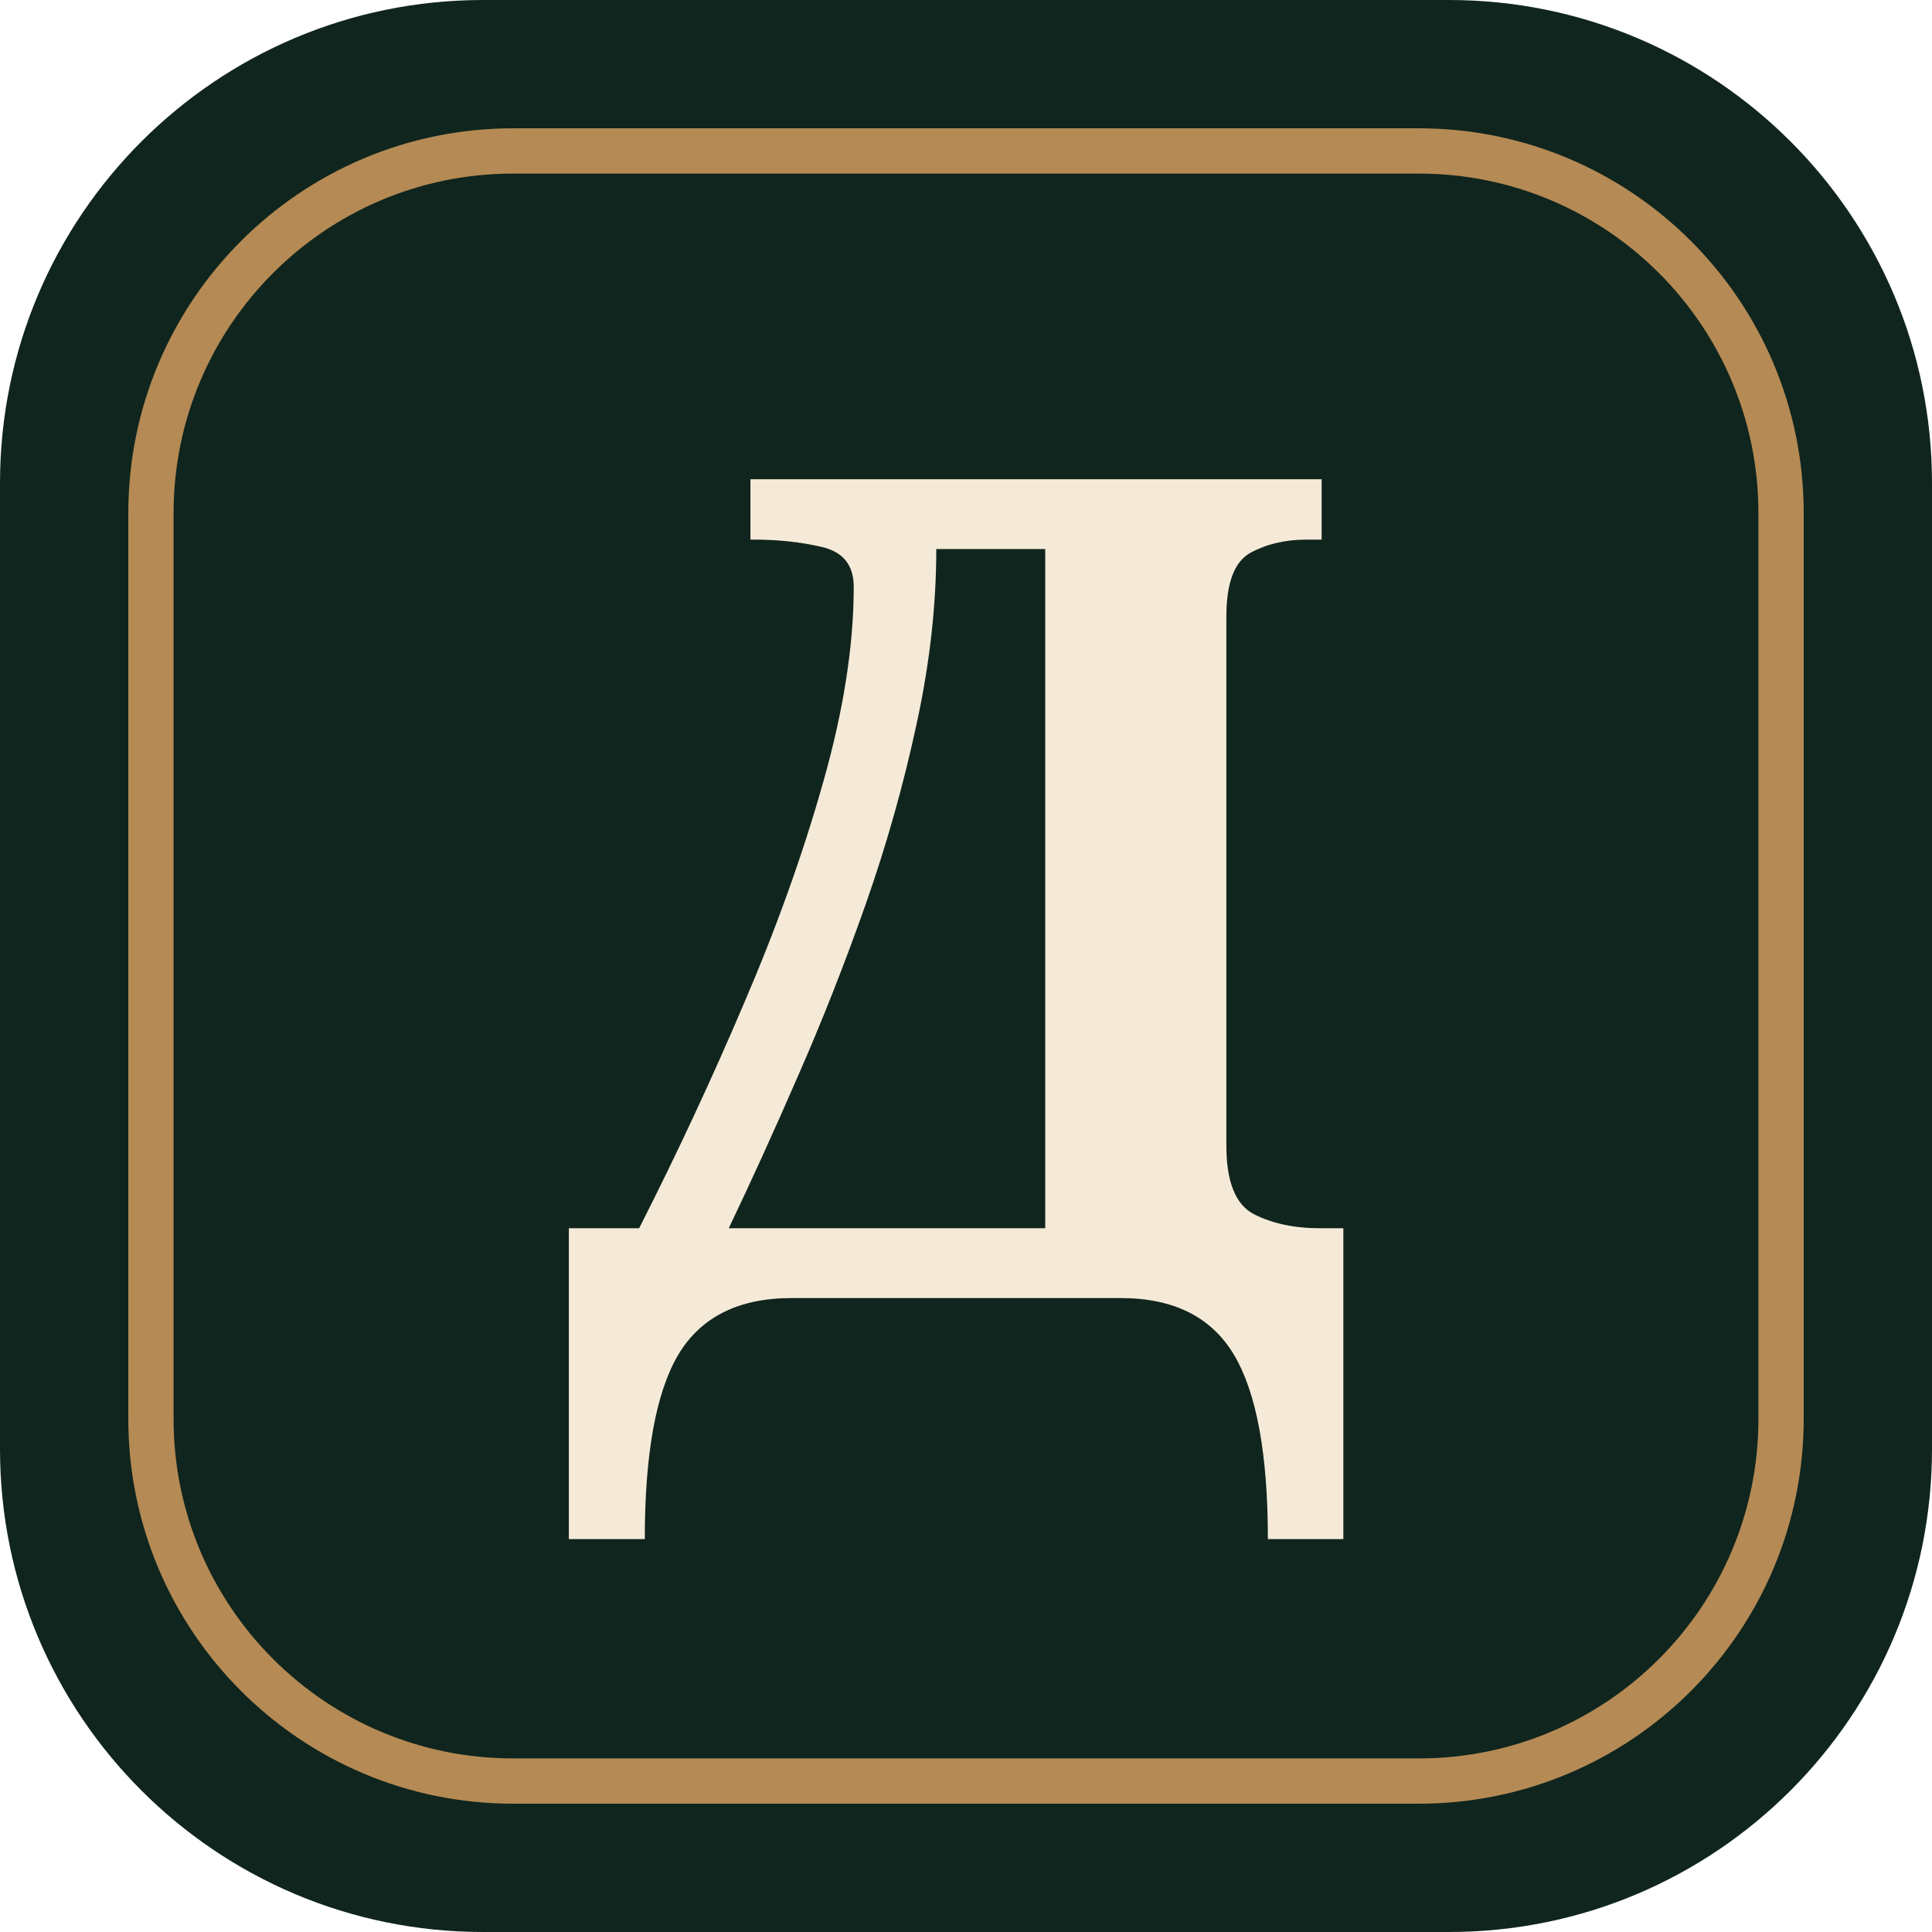
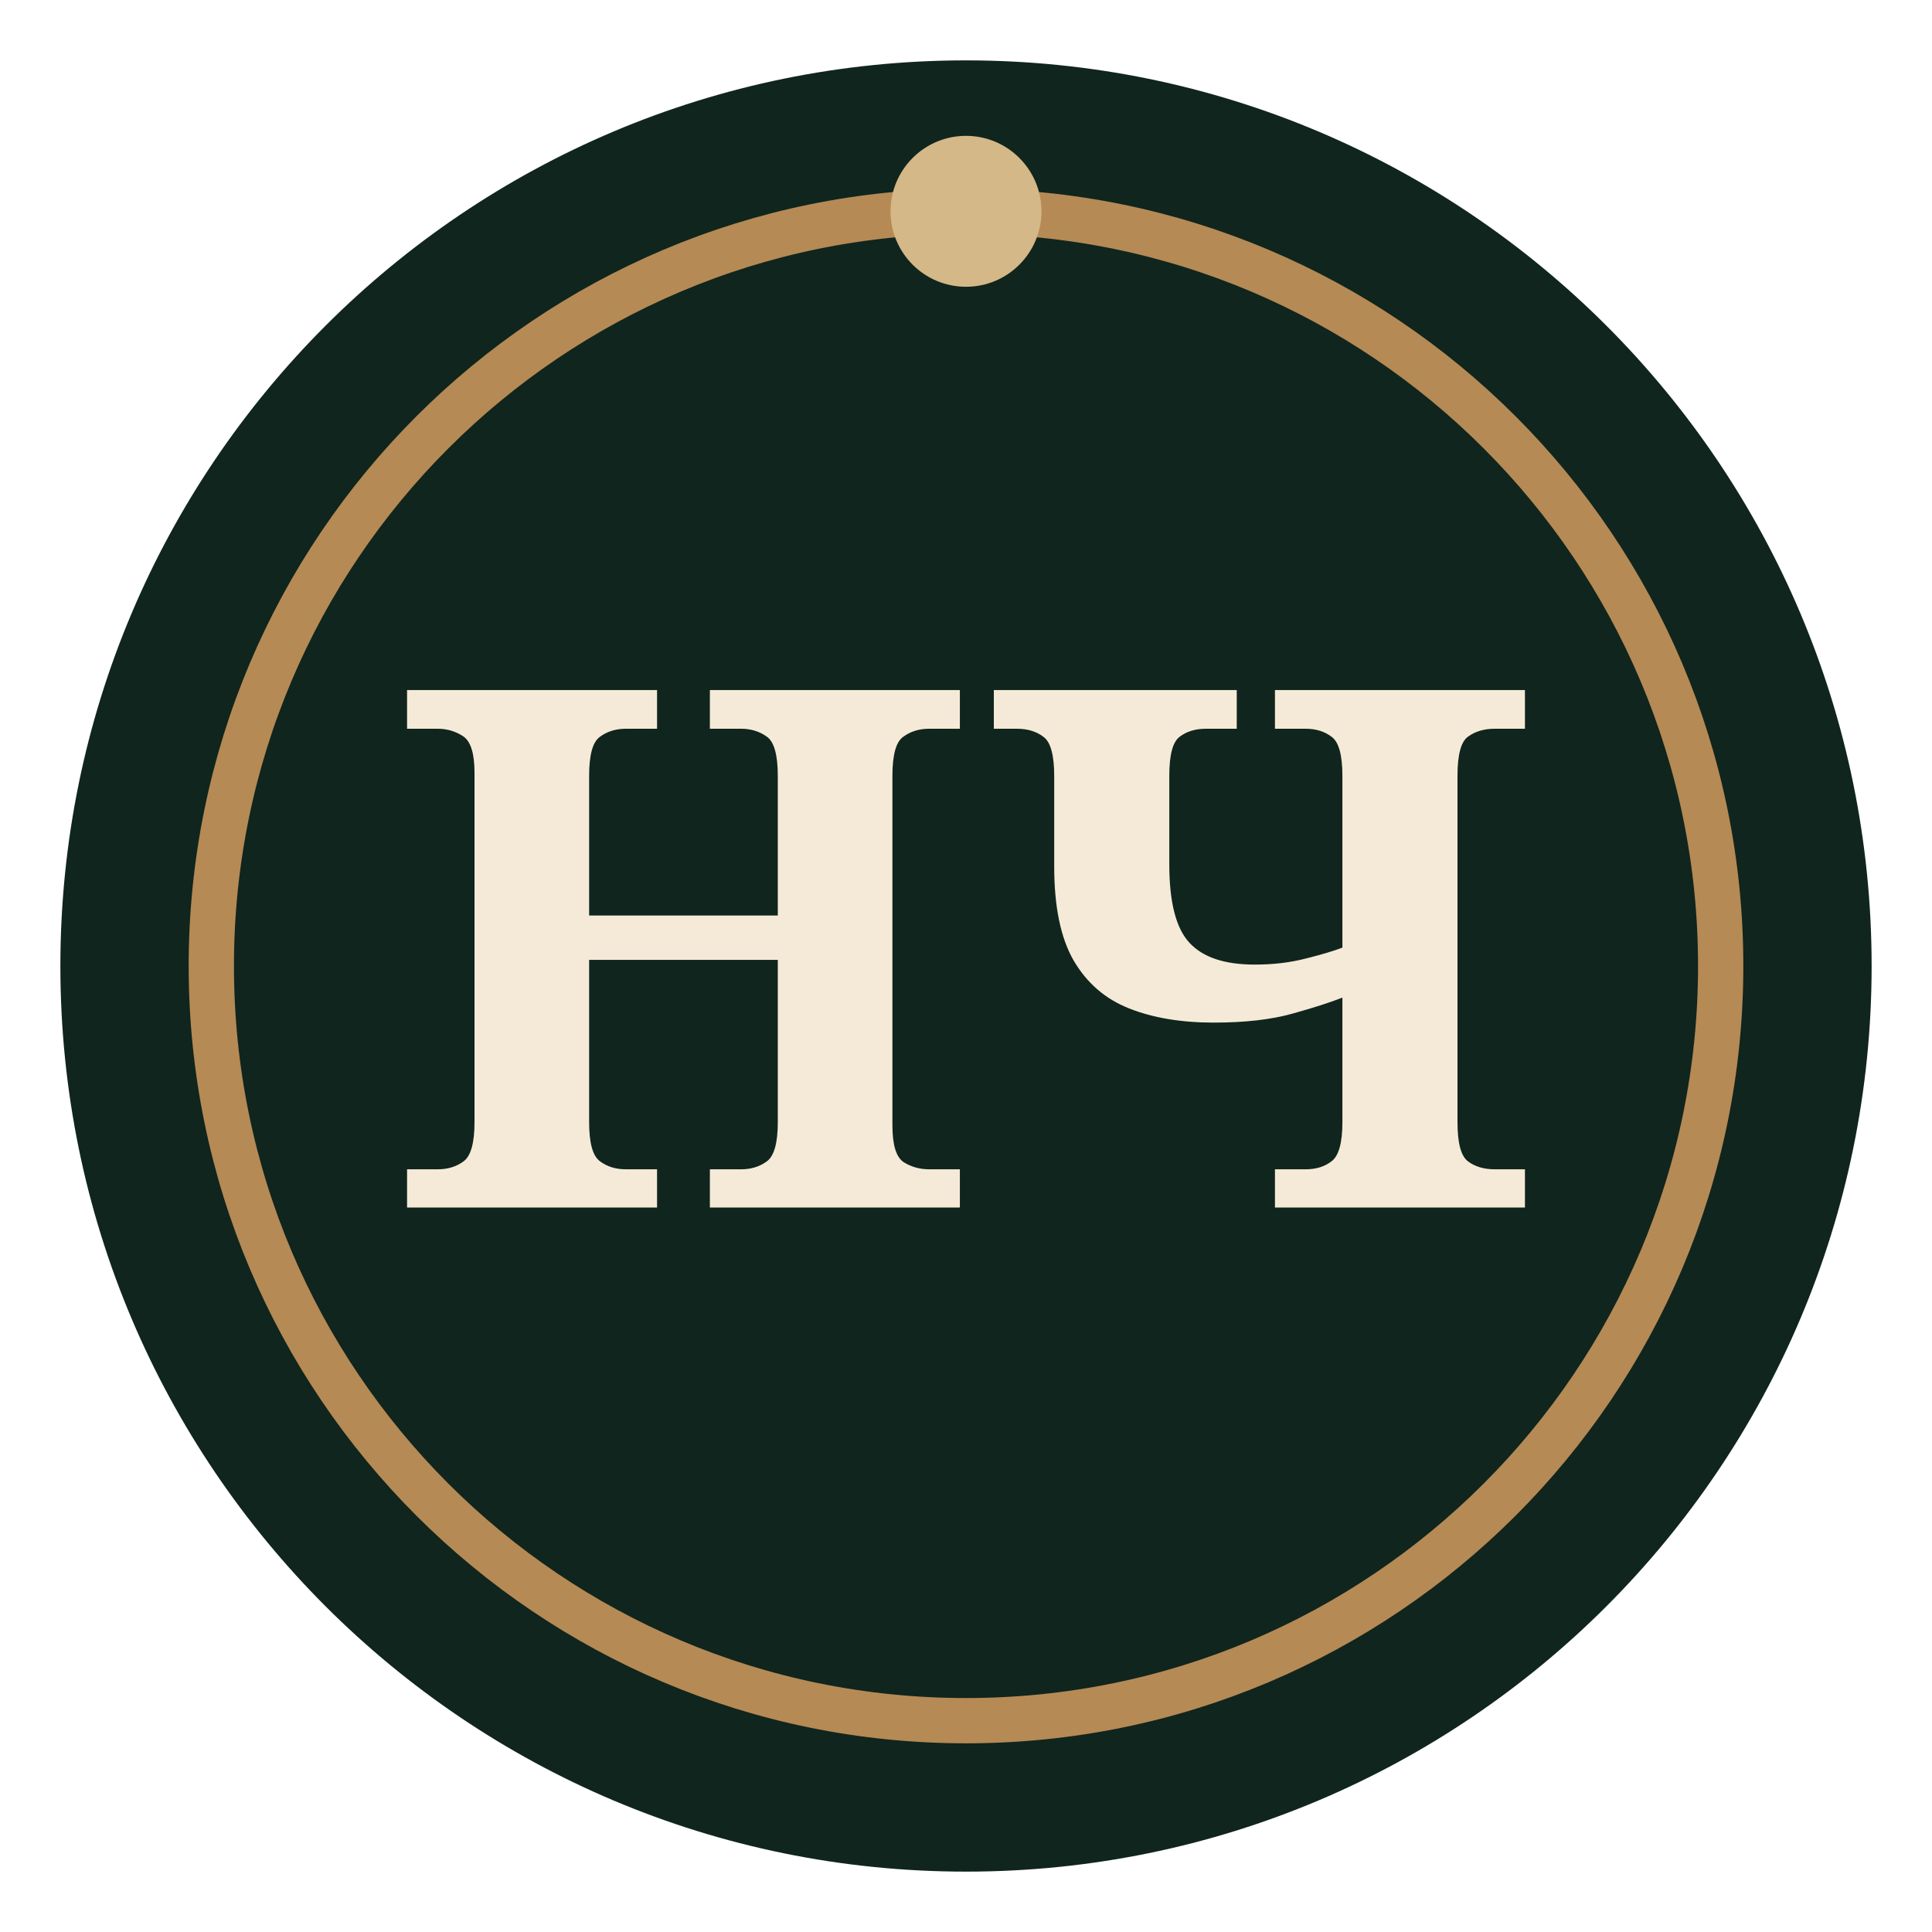
<svg xmlns="http://www.w3.org/2000/svg" viewBox="0 0 64 64">
-   <rect width="64" height="64" rx="16" fill="#10251d" />
-   <rect x="5" y="5" width="54" height="54" rx="12" fill="none" stroke="#b58a55" stroke-width="1.5" />
-   <text x="32" y="43" fill="#f5ead8" font-family="Georgia,serif" font-size="38" font-weight="700" text-anchor="middle">Д</text>
+   <circle cx="32" cy="32" r="30" fill="#10251d" />
+   <circle cx="32" cy="32" r="25" fill="none" stroke="#b58a55" stroke-width="1.5" />
+   <circle cx="32" cy="7" r="2.5" fill="#d4b887" />
+   <text x="32" y="40" fill="#f5ead8" font-family="Georgia,serif" font-size="24" font-weight="700" text-anchor="middle">НЧ</text>
</svg>
